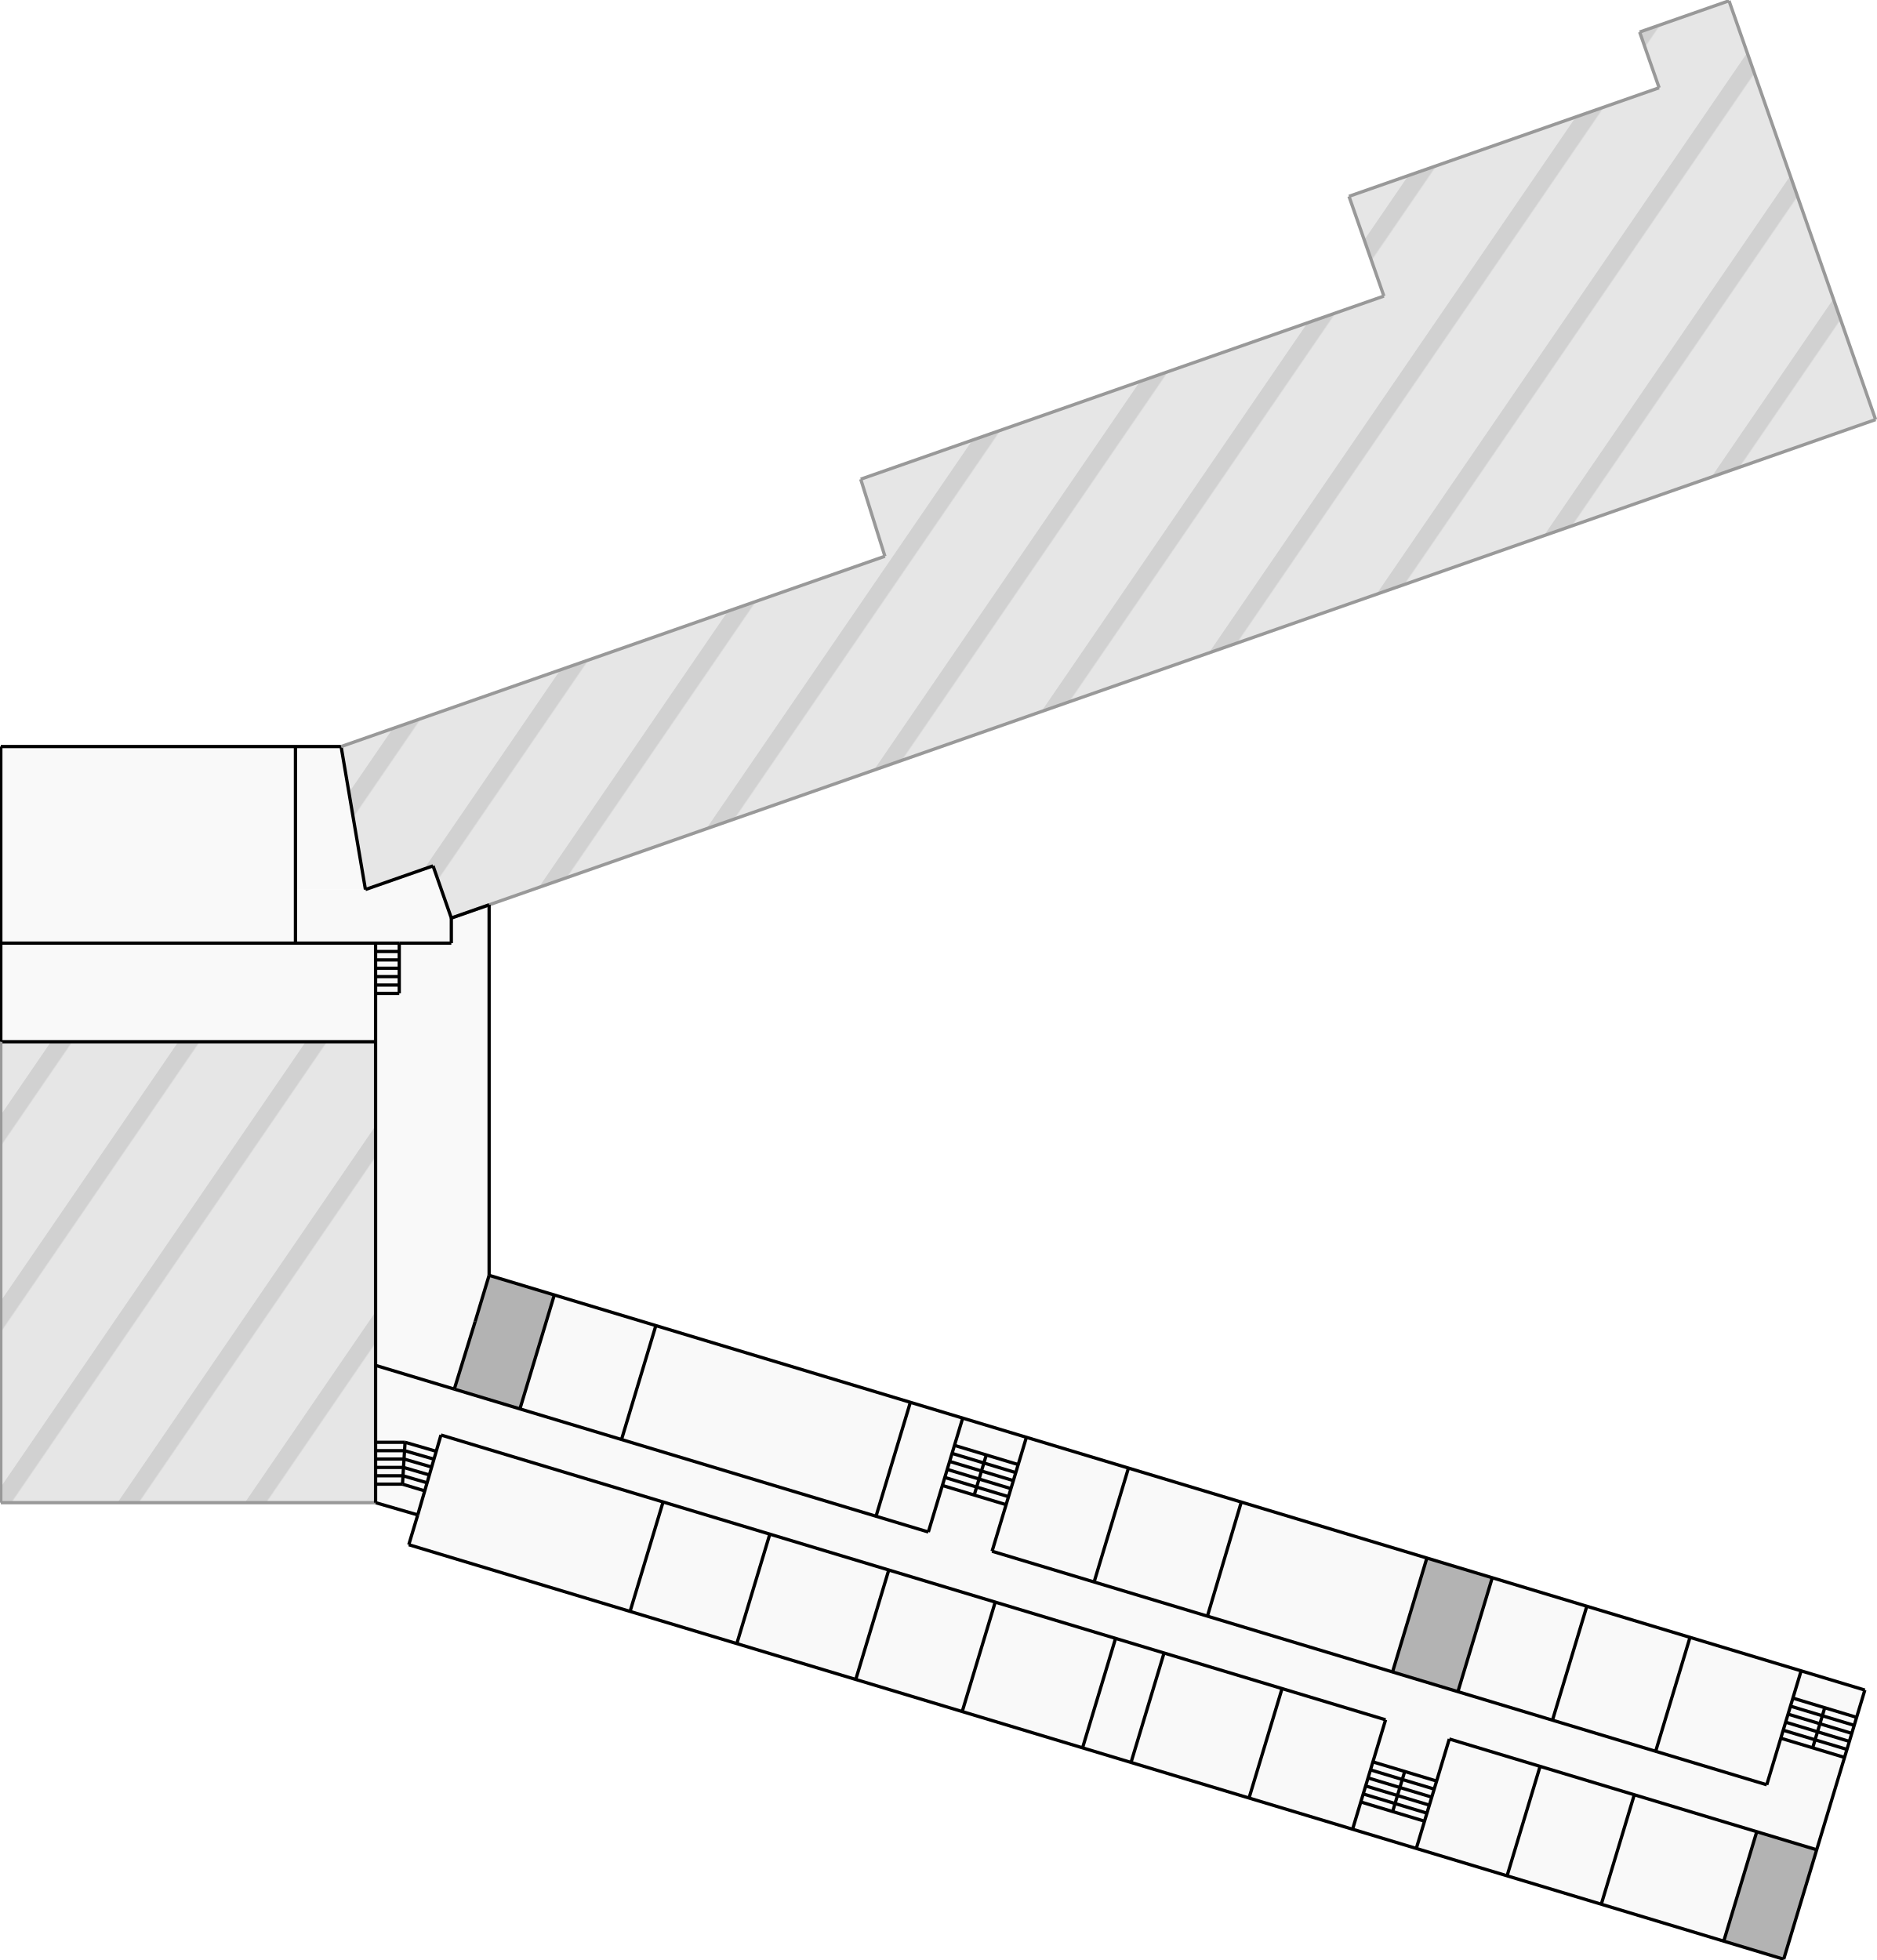
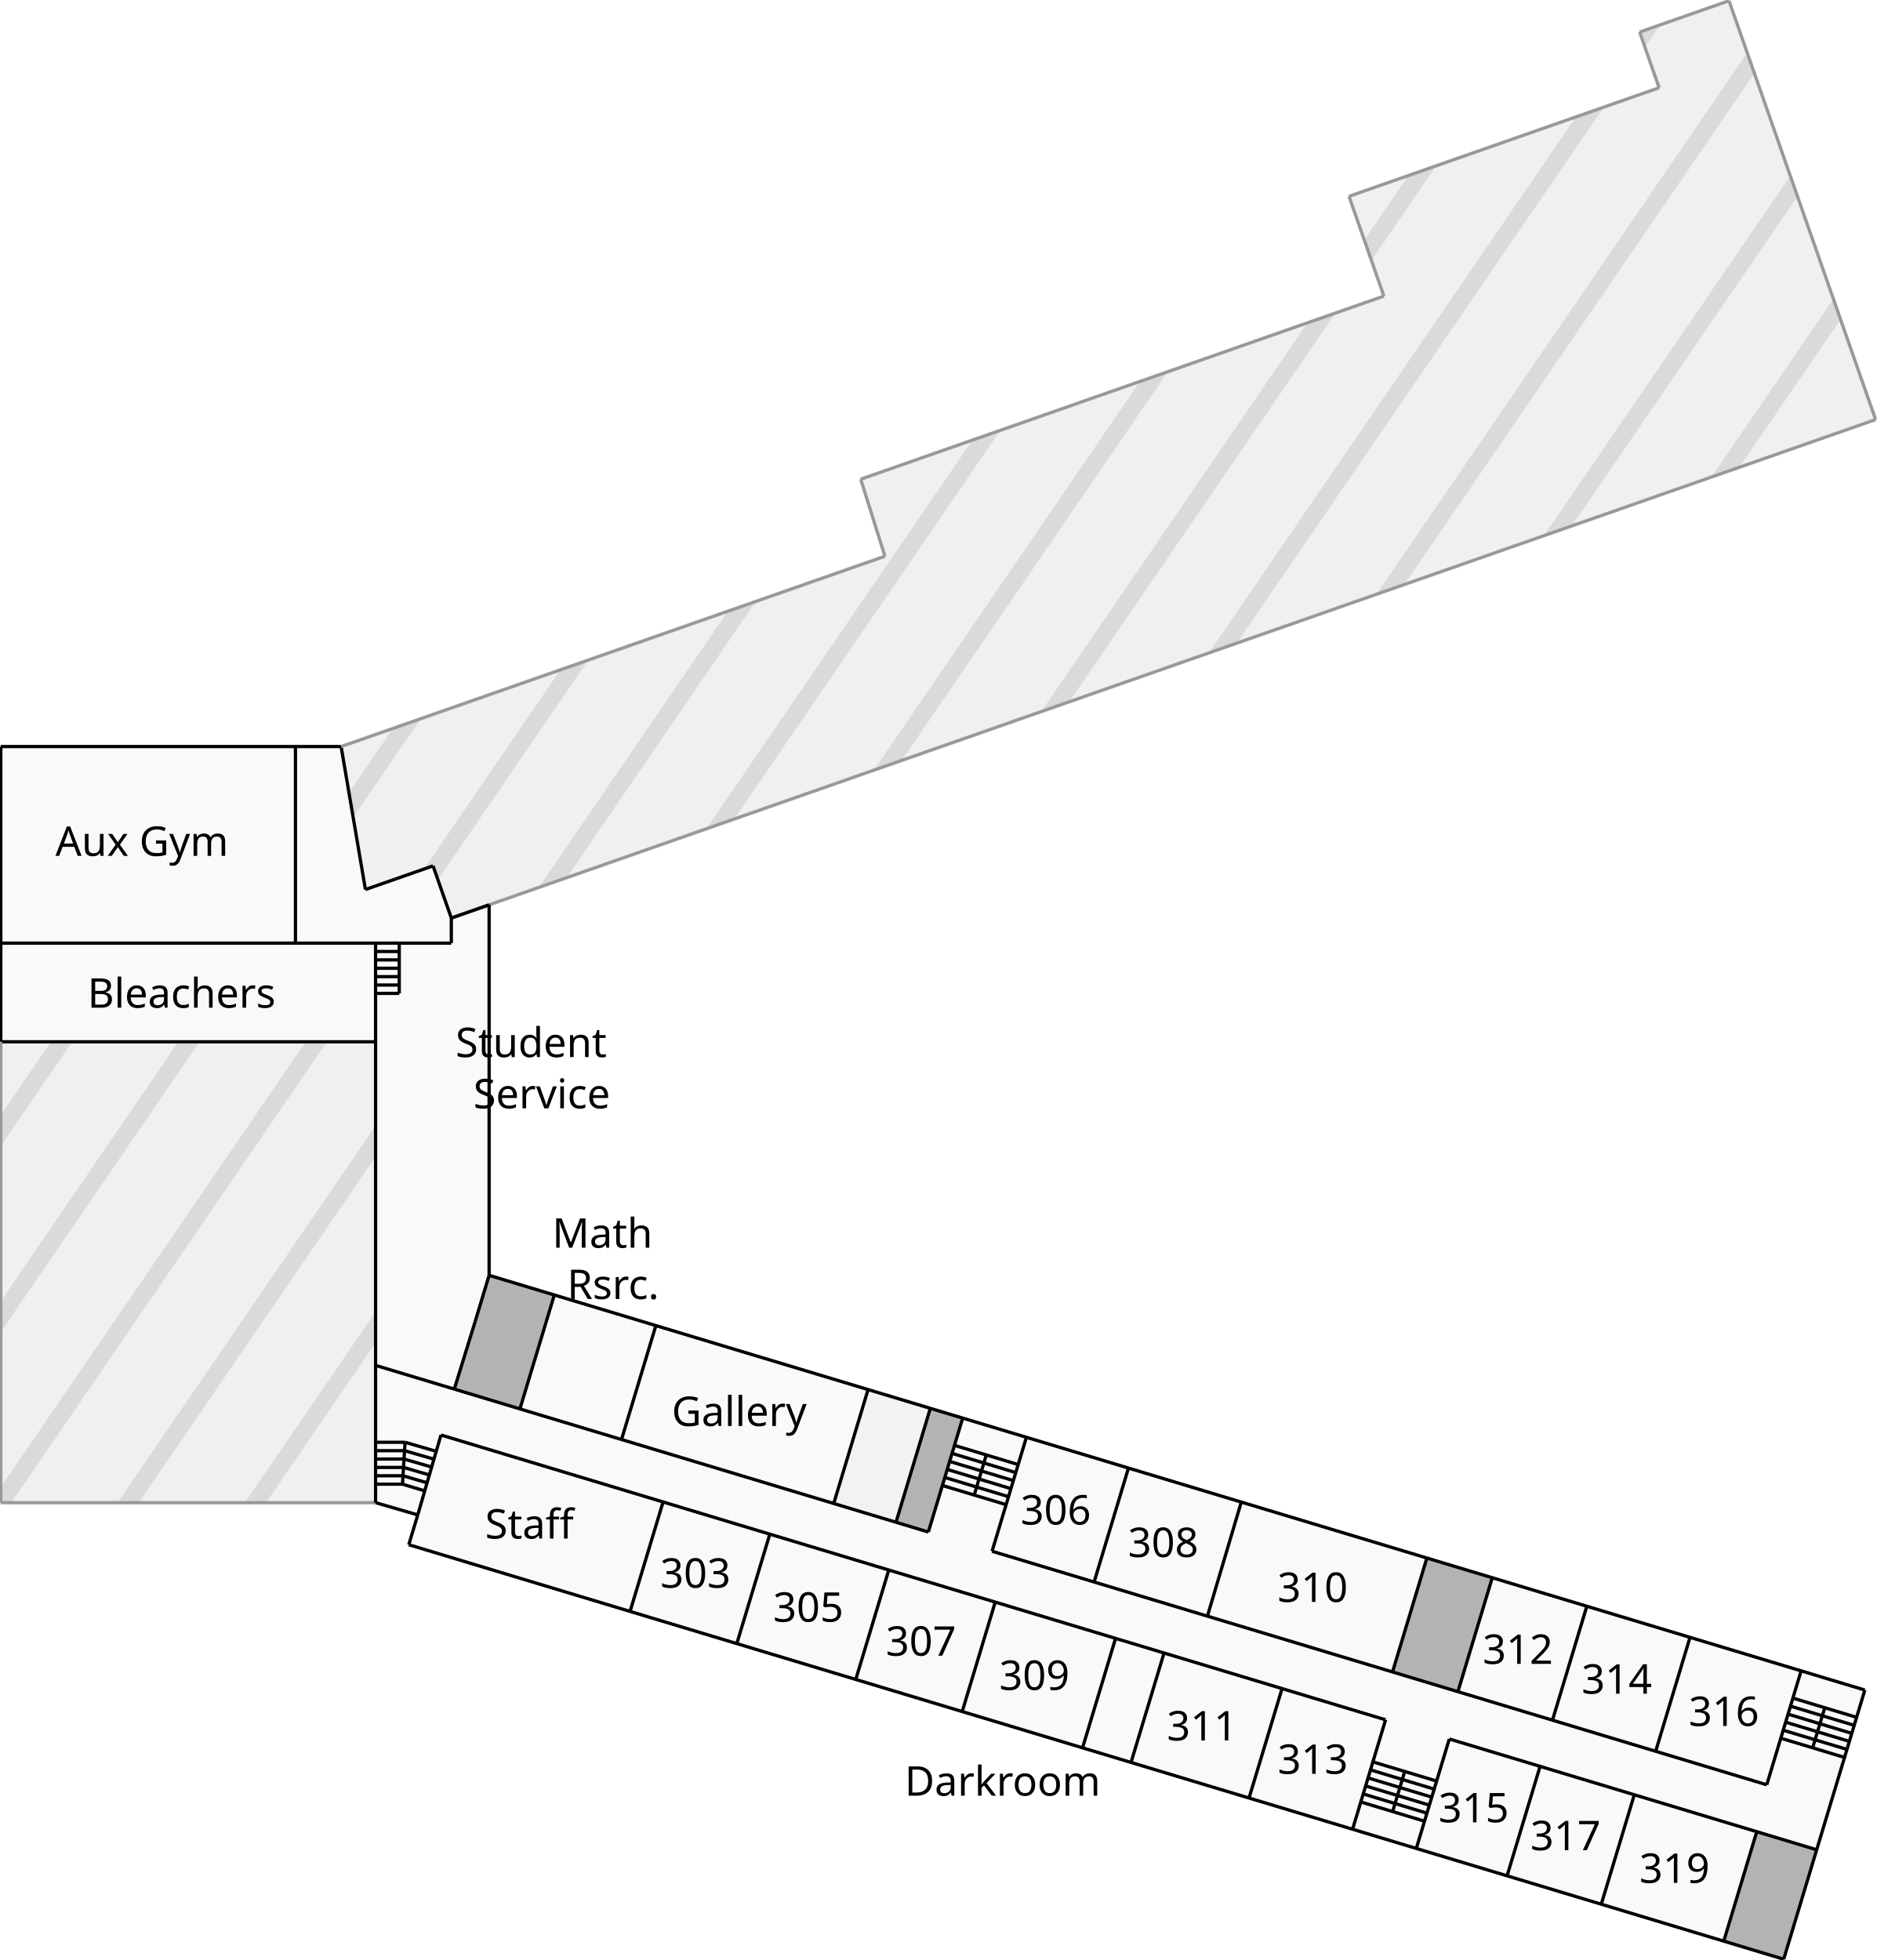
<svg xmlns="http://www.w3.org/2000/svg" xmlns:xlink="http://www.w3.org/1999/xlink" width="574.826" height="600.475" viewBox="0 0 574.826 600.475" version="1.1" id="svg1249">
  <defs id="defs1253">
-     <pattern xlink:href="#Strips1_5" id="pattern17383" patternTransform="matrix(4.427931,3.031793,-2.709962,3.957896,0,0)" />
    <pattern xlink:href="#Strips1_5" id="pattern17381" patternTransform="matrix(4.427931,3.031793,-2.709962,3.957896,0,0)" />
    <pattern patternUnits="userSpaceOnUse" width="6" height="1" patternTransform="translate(0,0) scale(10,10)" id="Strips1_5">
      <rect style="fill:black;stroke:none" x="0" y="-0.5" width="1" height="2" id="rect14198" />
    </pattern>
  </defs>
  <g id="layer4">
-     <path style="fill:#e6e6e6;stroke:none;stroke-width:6.293;stop-color:#000000" d="m 529.68,0.236 44.91,128.31 -436.33,152.71 -5.6,-15.98 -20.71,7.24 -7.45,-43.8 166.59,-58.3 -7.41,-23.61 160.27,-56.1 -10.69,-30.56 95.01,-33.26 -5.97,-17.07 z" id="path6468" />
-     <path style="fill:#e6e6e6;stroke:none;stroke-width:6.293;stop-color:#000000" d="m 0.25,319.166 h 114.81 v 141.2 H 0.25 Z" id="path12494" />
    <path style="fill:#b3b3b3;stroke:none;stroke-width:6.293;stop-color:#000000" d="m 538.18,561.166 18.36,5.54 -10.11,33.53 -18.36,-5.54 z" id="path12503" />
    <path style="fill:#b3b3b3;stroke:none;stroke-width:6.293;stop-color:#000000" d="m 457.15,483.366 -20.03,-6.04 -10.52,34.9 20.03,6.04 z" id="path12505" />
    <path style="fill:#b3b3b3;stroke:none;stroke-width:6.293;stop-color:#000000" d="m 149.84,390.716 19.97,6.02 -10.53,34.9 c 0,0 -20.11,-6.06 -20.11,-6.06 z" id="path12507" />
-     <path style="opacity:0.09;fill:url(#pattern17381);fill-opacity:1;stroke:none;stroke-width:6.293;stop-color:#000000" d="m 529.68,0.236 44.91,128.31 -436.33,152.71 -5.6,-15.98 -20.71,7.24 -7.45,-43.8 166.59,-58.3 -7.41,-23.61 160.27,-56.1 -10.69,-30.56 95.01,-33.26 -5.97,-17.07 z" id="path15148" />
-     <path style="opacity:0.09;fill:url(#pattern17383);fill-opacity:1;stroke:none;stroke-width:6.293;stop-color:#000000" d="m 0.25,319.166 h 114.81 v 141.2 H 0.25 Z" id="path15150" />
+     <path style="fill:#b3b3b3;stroke:none;stop-color:#000000" d="m 285.006,431.462 9.914,2.993 -10.521,34.9 c 0,0 -9.913,-2.986 -9.912,-2.987 3.3e-4,-10e-4 10.519,-34.906 10.519,-34.906 z" id="path2907" />
+     <path style="opacity:0.15;fill:#999999;fill-opacity:1;stroke:none;stroke-width:6.293;stop-color:#000000" d="m 529.68,0.236 44.91,128.31 -436.33,152.71 -5.6,-15.98 -20.71,7.24 -7.45,-43.8 166.59,-58.3 -7.41,-23.61 160.27,-56.1 -10.69,-30.56 95.01,-33.26 -5.97,-17.07 z" id="path6468" />
+     <path style="opacity:0.15;fill:#999999;fill-opacity:1;stroke:none;stroke-width:6.293;stop-color:#000000" d="m 0.25,319.166 h 114.81 v 141.2 H 0.25 Z" id="path12494" />
+     <path id="path15148" style="opacity:0.09;fill:url(#pattern17381);fill-opacity:1;stroke:none;stroke-width:6.293;stop-color:#000000" d="M 529.68 0.236 L 502.301 9.816 L 508.27 26.887 L 413.26 60.146 L 423.949 90.705 L 263.68 146.807 L 271.09 170.416 L 104.5 228.717 L 111.949 272.516 L 132.66 265.275 L 138.26 281.256 L 574.59 128.547 L 529.68 0.236 z M 0.25 319.166 L 0.25 460.365 L 115.061 460.365 L 115.061 319.166 L 0.25 319.166 z " />
  </g>
  <g id="layer3">
    <path style="fill:#f9f9f9;stroke:none;stroke-width:6.293;stop-color:#000000" d="m 0.25,228.716 h 90.26 v 60.23 H 0.25 Z" id="Aux_Gym_360Photo_1_Web" />
    <path style="fill:#f9f9f9;stroke:none;stroke-width:6.293;stop-color:#000000" d="m 90.51,228.716 h 13.99 l 7.45,43.8 H 90.51 Z" id="Aux_Gym_Hallway_360Photo_Web" />
    <path style="fill:#f9f9f9;stroke:none;stroke-width:6.293;stop-color:#000000" d="m 90.51,272.516 h 21.44 l 20.71,-7.24 5.6,15.98 v 7.69 h -15.95 v 15.39 h -7.25 v -15.39 H 90.51 Z" id="North_Stairway5_360Photo_Web" />
    <path style="fill:#f9f9f9;stroke:none;stroke-width:6.293;stop-color:#000000" d="m 115.06,288.946 v 30.22 H 0.25 v -30.22 z" id="North_Bleachers_360Photo_1_Web" />
    <path style="fill:#f9f9f9;stroke:none;stroke-width:6.293;stop-color:#000000" d="m 149.84,277.206 -11.58,4.05 v 7.69 h -15.95 v 15.39 h -7.25 v 113.97 l 24.11,7.27 10.67,-34.86 z" id="Student_Services_360Photo_1_Web" />
    <path style="fill:#f9f9f9;stroke:none;stroke-width:6.293;stop-color:#000000" d="m 169.81,396.736 31.11,9.38 -10.52,34.91 -31.12,-9.39 z" id="path12862" />
-     <path style="fill:#f9f9f9;stroke:none;stroke-width:6.293;stop-color:#000000" d="m 200.92,406.116 77.97,23.5 -10.52,34.91 -77.97,-23.5 z" id="Gallery_360Photo_1_Web" />
-     <path style="fill:#f9f9f9;stroke:none;stroke-width:6.293;stop-color:#000000" d="m 278.89,429.616 16.03,4.84 -10.52,34.9 -16.03,-4.83 z" id="path12866" />
+     <path style="fill:#f9f9f9;stroke:none;stroke-width:6.293;stop-color:#000000" d="m 200.92,406.116 65.011,19.599 -10.521,34.901 L 190.4,441.026 Z" id="Gallery_360Photo_1_Web" />
    <path style="fill:#f9f9f9;stroke:none;stroke-width:6.293;stop-color:#000000" d="m 294.92,434.456 -6.23,20.64 19.52,5.88 6.23,-20.64 z" id="North_Stairway3_360Photo_2_Web" />
    <path style="fill:#f9f9f9;stroke:none;stroke-width:6.293;stop-color:#000000" d="m 314.44,440.336 -10.52,34.91 31.26,9.42 10.52,-34.9 z" id="Room306_360Photo_Web" />
    <path style="fill:#f9f9f9;stroke:none;stroke-width:6.293;stop-color:#000000" d="m 345.7,449.766 34.56,10.42 -10.37,34.95 -34.71,-10.47 z" id="Room308_360Photo_Web" />
    <path style="fill:#f9f9f9;stroke:none;stroke-width:6.293;stop-color:#000000" d="m 380.26,460.186 56.86,17.14 -10.52,34.9 -56.71,-17.09 z" id="Room310_360Photo_1_Web" />
    <path style="fill:#f9f9f9;stroke:none;stroke-width:6.293;stop-color:#000000" d="m 457.15,483.366 28.97,8.73 -10.52,34.91 -28.97,-8.74 z" id="Room312_360Photo_1_Web" />
    <path style="fill:#f9f9f9;stroke:none;stroke-width:6.293;stop-color:#000000" d="m 486.12,492.096 31.61,9.53 -10.52,34.91 -31.61,-9.53 z" id="Room314_360Photo_Web" />
    <path style="fill:#f9f9f9;stroke:none;stroke-width:6.293;stop-color:#000000" d="m 517.73,501.626 34.04,10.26 -10.53,34.91 -34.03,-10.26 z" id="Room316_360Photo_Web" />
    <path style="fill:#f9f9f9;stroke:none;stroke-width:6.293;stop-color:#000000" d="m 551.77,511.886 19.52,5.89 -6.22,20.64 -19.53,-5.89 z" id="North_Stairway1_360Photo_2_Web" />
    <path style="fill:#f9f9f9;stroke:none;stroke-width:6.293;stop-color:#000000" d="m 545.54,532.526 19.53,5.89 -8.53,28.29 -112.55,-33.94 -3.89,12.89 -19.53,-5.88 3.9,-12.89 -289.38,-87.25 -1.45,5 -9.55,-2.77 h -9.03 v -23.56 l 169.34,51.05 4.29,-14.26 19.52,5.88 -4.29,14.27 237.32,71.55 z" id="North_3rd_Floor_360Video" />
    <path style="fill:#f9f9f9;stroke:none;stroke-width:6.293;stop-color:#000000" d="m 500.66,549.856 37.52,11.31 -10.11,33.53 -37.52,-11.31 z" id="Room319_360Photo_Web" />
    <path style="fill:#f9f9f9;stroke:none;stroke-width:6.293;stop-color:#000000" d="m 471.8,541.156 28.465,8.58 -9.715,33.65 -28.86,-8.7 z" id="Room317_360Photo_Web" />
    <path style="fill:#f9f9f9;stroke:none;stroke-width:6.293;stop-color:#000000" d="m 471.8,541.156 -27.81,-8.39 -10.11,33.54 27.81,8.38 z" id="Room315_360Photo_1_Web" />
    <path style="fill:#f9f9f9;stroke:none;stroke-width:6.293;stop-color:#000000" d="m 420.57,539.776 19.53,5.88 -6.22,20.65 -19.52,-5.89 z" id="North_Stairway2_360Photo_1_Web" />
    <path style="fill:#f9f9f9;stroke:none;stroke-width:6.293;stop-color:#000000" d="m 424.47,526.886 -10.11,33.53 -31.72,-9.56 10.11,-33.53 z" id="Room313_360Photo_Web" />
    <path style="fill:#f9f9f9;stroke:none;stroke-width:6.293;stop-color:#000000" d="m 392.75,517.326 -36.15,-10.9 -10.11,33.53 36.15,10.9 z" id="Room311_360Photo_Web" />
-     <path style="fill:#f9f9f9;stroke:none;stroke-width:6.293;stop-color:#000000" d="m 356.6,506.426 -14.85,-4.48 -10.11,33.53 14.85,4.48 z" id="path2426" />
+     <path style="fill:#f9f9f9;stroke:none;stroke-width:6.293;stop-color:#000000" d="m 356.6,506.426 -14.85,-4.48 -10.11,33.53 14.85,4.48 z" id="Black_Room_360Photo_1_Web" />
    <path style="fill:#f9f9f9;stroke:none;stroke-width:6.293;stop-color:#000000" d="m 341.75,501.946 -10.11,33.53 -36.87,-11.11 10.11,-33.53 z" id="Room309_360Photo_1_Web" />
    <path style="fill:#f9f9f9;stroke:none;stroke-width:6.293;stop-color:#000000" d="m 304.88,490.836 -32.61,-9.84 -10.11,33.54 32.61,9.83 z" id="Room307_360Photo_Web" />
    <path style="fill:#f9f9f9;stroke:none;stroke-width:6.293;stop-color:#000000" d="m 272.27,480.996 -36.44,-10.98 -10.11,33.53 36.44,10.99 z" id="Room305_360Photo_Web" />
    <path style="fill:#f9f9f9;stroke:none;stroke-width:6.293;stop-color:#000000" d="m 235.83,470.016 -32.7,-9.86 -10.11,33.53 32.7,9.86 z" id="Room303_360Photo_Web" />
    <path style="fill:#f9f9f9;stroke:none;stroke-width:6.293;stop-color:#000000" d="m 203.13,460.156 -68.04,-20.52 -9.86,33.61 67.79,20.44 z" id="North_3rd_Floor_Staffroom_360Photo_1_Web" />
    <path style="fill:#f9f9f9;stroke:none;stroke-width:6.293;stop-color:#000000" d="m 133.64,444.636 -9.55,-2.77 h -9.03 v 18.5 l 12.92,3.75 z" id="North_Stairway4_360Photo_3_Web" />
+     <path style="fill:#f2f2f2;stroke:none;stop-color:#000000" d="m 265.931,425.715 19.075,5.748 -10.52,34.909 -19.075,-5.752 z" id="path14658" />
  </g>
  <g id="layer1" style="display:inline">
    <g id="g3810" style="pointer-events:none;">
      <path d="m 346.49,539.956 10.11,-33.53" fill="none" stroke="#000000" stroke-width="0.5" id="path1047" style="stroke-width:1;stroke-miterlimit:4;stroke-dasharray:none" />
      <path d="m 335.18,484.666 10.52,-34.9" fill="none" stroke="#000000" stroke-width="0.5" id="path1049" style="stroke-width:1;stroke-miterlimit:4;stroke-dasharray:none" />
      <path d="m 331.64,535.476 10.11,-33.53" fill="none" stroke="#000000" stroke-width="0.5" id="path1051" style="stroke-width:1;stroke-miterlimit:4;stroke-dasharray:none" />
      <path d="m 546.43,600.236 -421.2,-126.99" fill="none" stroke="#000000" stroke-width="0.5" id="path1053" style="stroke-width:1;stroke-miterlimit:4;stroke-dasharray:none" />
      <path d="m 571.29,517.776 -421.45,-127.06" fill="none" stroke="#000000" stroke-width="0.5" id="path1055" style="stroke-width:1;stroke-miterlimit:4;stroke-dasharray:none" />
      <path d="m 574.59,128.546 -436.33,152.71" fill="none" stroke="#000000" stroke-width="0.5" id="path1057" style="stroke-width:1;stroke-miterlimit:4;stroke-dasharray:none;stroke:#999999;stroke-opacity:1" />
      <path d="m 127.98,464.116 -12.92,-3.75" fill="none" stroke="#000000" stroke-width="0.5" id="path1059" style="stroke-width:1;stroke-miterlimit:4;stroke-dasharray:none" />
      <path d="m 125.23,473.246 2.75,-9.13" fill="none" stroke="#000000" stroke-width="0.5" id="path1061" style="stroke-width:1;stroke-miterlimit:4;stroke-dasharray:none" />
      <path d="m 502.3,9.816 5.97,17.07" fill="none" stroke="#000000" stroke-width="0.5" id="path1063" style="stroke-width:1;stroke-miterlimit:4;stroke-dasharray:none;stroke:#999999;stroke-opacity:1" />
      <path d="M 529.68,0.236 502.3,9.816" fill="none" stroke="#000000" stroke-width="0.5" id="path1065" style="stroke-width:1;stroke-miterlimit:4;stroke-dasharray:none;stroke:#999999;stroke-opacity:1" />
      <path d="M 0.25,228.716 H 104.5" fill="none" stroke="#000000" stroke-width="0.5" id="path1067" style="stroke-width:1;stroke-miterlimit:4;stroke-dasharray:none" />
      <path d="M 115.06,319.166 H 0.25" fill="none" stroke="#000000" stroke-width="0.5" id="path1069" style="stroke-width:1;stroke-miterlimit:4;stroke-dasharray:none" />
      <path d="M 122.31,288.946 H 0.25" fill="none" stroke="#000000" stroke-width="0.5" id="path1071" style="stroke-width:1;stroke-miterlimit:4;stroke-dasharray:none" />
      <path d="m 111.95,272.516 -7.45,-43.8" fill="none" stroke="#000000" stroke-width="0.5" id="path1073" style="stroke-width:1;stroke-miterlimit:4;stroke-dasharray:none" />
      <path d="m 138.26,281.256 -5.6,-15.98" fill="none" stroke="#000000" stroke-width="0.5" id="path1075" style="stroke-width:1;stroke-miterlimit:4;stroke-dasharray:none" />
      <path d="m 122.31,304.336 h -7.25" fill="none" stroke="#000000" stroke-width="0.5" id="path1077" style="stroke-width:1;stroke-miterlimit:4;stroke-dasharray:none" />
      <path d="m 111.95,272.516 20.71,-7.24" fill="none" stroke="#000000" stroke-width="0.5" id="path1079" style="stroke-width:1;stroke-miterlimit:4;stroke-dasharray:none" />
      <path d="m 271.09,170.416 -166.59,58.3" fill="none" stroke="#000000" stroke-width="0.5" id="path1081" style="stroke-width:1;stroke-miterlimit:4;stroke-dasharray:none;stroke:#999999;stroke-opacity:1" />
      <path d="m 122.31,288.946 v 15.39 z" fill="none" stroke="#000000" stroke-width="0.5" id="path1083" style="stroke-width:1;stroke-miterlimit:4;stroke-dasharray:none" />
      <path d="M 574.59,128.546 529.68,0.236" fill="none" stroke="#000000" stroke-width="0.5" id="path1085" style="stroke-width:1;stroke-miterlimit:4;stroke-dasharray:none;stroke:#999999;stroke-opacity:1" />
      <path d="m 508.27,26.886 -95.01,33.26" fill="none" stroke="#000000" stroke-width="0.5" id="path1087" style="stroke-width:1;stroke-miterlimit:4;stroke-dasharray:none;stroke:#999999;stroke-opacity:1" />
      <path d="m 423.95,90.706 -10.69,-30.56" fill="none" stroke="#000000" stroke-width="0.5" id="path1089" style="stroke-width:1;stroke-miterlimit:4;stroke-dasharray:none;stroke:#999999;stroke-opacity:1" />
      <path d="m 149.84,390.716 -4.27,14.14" fill="none" stroke="#000000" stroke-width="0.5" id="path1091" style="stroke-width:1;stroke-miterlimit:4;stroke-dasharray:none" />
      <path d="m 145.57,404.856 -6.4,20.72" fill="none" stroke="#000000" stroke-width="0.5" id="path1093" style="stroke-width:1;stroke-miterlimit:4;stroke-dasharray:none" />
      <path d="m 159.28,431.636 10.53,-34.9" fill="none" stroke="#000000" stroke-width="0.5" id="path1095" style="stroke-width:1;stroke-miterlimit:4;stroke-dasharray:none" />
      <path d="m 190.4,441.026 10.52,-34.91" fill="none" stroke="#000000" stroke-width="0.5" id="path1097" style="stroke-width:1;stroke-miterlimit:4;stroke-dasharray:none" />
      <path d="m 193.02,493.686 10.11,-33.53" fill="none" stroke="#000000" stroke-width="0.5" id="path1099" style="stroke-width:1;stroke-miterlimit:4;stroke-dasharray:none" />
      <path d="m 262.16,514.536 10.11,-33.54" fill="none" stroke="#000000" stroke-width="0.5" id="path1101" style="stroke-width:1;stroke-miterlimit:4;stroke-dasharray:none" />
      <path d="m 284.4,469.356 10.52,-34.9" fill="none" stroke="#000000" stroke-width="0.5" id="path1103" style="stroke-width:1;stroke-miterlimit:4;stroke-dasharray:none" />
      <path d="m 298.45,458.036 3.7,-12.28" fill="none" stroke="#000000" stroke-width="0.5" id="path1105" style="stroke-width:1;stroke-miterlimit:4;stroke-dasharray:none" />
-       <path d="m 268.37,464.526 10.52,-34.91" fill="none" stroke="#000000" stroke-width="0.5" id="path1107" style="stroke-width:1;stroke-miterlimit:4;stroke-dasharray:none" />
+       <path d="m 274.486,466.372 10.52,-34.91" fill="none" stroke="#000000" stroke-width="0.5" id="path1107" style="stroke-width:1;stroke-miterlimit:4;stroke-dasharray:none" />
      <path d="m 308.21,460.976 -19.52,-5.88" fill="none" stroke="#000000" stroke-width="0.5" id="path1109" style="stroke-width:1;stroke-miterlimit:4;stroke-dasharray:none" />
      <path d="m 225.72,503.546 10.11,-33.53" fill="none" stroke="#000000" stroke-width="0.5" id="path1111" style="stroke-width:1;stroke-miterlimit:4;stroke-dasharray:none" />
      <path d="m 308.95,458.526 -19.52,-5.89" fill="none" stroke="#000000" stroke-width="0.5" id="path1113" style="stroke-width:1;stroke-miterlimit:4;stroke-dasharray:none" />
      <path d="m 290.17,450.176 19.52,5.89" fill="none" stroke="#000000" stroke-width="0.5" id="path1115" style="stroke-width:1;stroke-miterlimit:4;stroke-dasharray:none" />
      <path d="m 310.43,453.606 -19.52,-5.88" fill="none" stroke="#000000" stroke-width="0.5" id="path1117" style="stroke-width:1;stroke-miterlimit:4;stroke-dasharray:none" />
      <path d="m 294.77,524.366 10.11,-33.53" fill="none" stroke="#000000" stroke-width="0.5" id="path1119" style="stroke-width:1;stroke-miterlimit:4;stroke-dasharray:none" />
      <path d="m 291.65,445.266 19.52,5.89" fill="none" stroke="#000000" stroke-width="0.5" id="path1121" style="stroke-width:1;stroke-miterlimit:4;stroke-dasharray:none" />
      <path d="m 311.92,448.696 -19.53,-5.89" fill="none" stroke="#000000" stroke-width="0.5" id="path1123" style="stroke-width:1;stroke-miterlimit:4;stroke-dasharray:none" />
      <path d="m 303.92,475.246 10.52,-34.91" fill="none" stroke="#000000" stroke-width="0.5" id="path1125" style="stroke-width:1;stroke-miterlimit:4;stroke-dasharray:none" />
      <path d="m 433.88,566.306 10.11,-33.54" fill="none" stroke="#000000" stroke-width="0.5" id="path1127" style="stroke-width:1;stroke-miterlimit:4;stroke-dasharray:none" />
      <path d="m 461.69,574.686 10.11,-33.53" fill="none" stroke="#000000" stroke-width="0.5" id="path1129" style="stroke-width:1;stroke-miterlimit:4;stroke-dasharray:none" />
      <path d="m 420.57,539.776 19.53,5.88" fill="none" stroke="#000000" stroke-width="0.5" id="path1131" style="stroke-width:1;stroke-miterlimit:4;stroke-dasharray:none" />
      <path d="m 430.33,542.716 -3.7,12.28" fill="none" stroke="#000000" stroke-width="0.5" id="path1133" style="stroke-width:1;stroke-miterlimit:4;stroke-dasharray:none" />
      <path d="m 419.83,542.226 19.53,5.89" fill="none" stroke="#000000" stroke-width="0.5" id="path1135" style="stroke-width:1;stroke-miterlimit:4;stroke-dasharray:none" />
      <path d="m 438.61,550.576 -19.52,-5.89" fill="none" stroke="#000000" stroke-width="0.5" id="path1137" style="stroke-width:1;stroke-miterlimit:4;stroke-dasharray:none" />
      <path d="m 418.35,547.146 19.52,5.88" fill="none" stroke="#000000" stroke-width="0.5" id="path1139" style="stroke-width:1;stroke-miterlimit:4;stroke-dasharray:none" />
      <path d="m 437.13,555.486 -19.52,-5.89" fill="none" stroke="#000000" stroke-width="0.5" id="path1141" style="stroke-width:1;stroke-miterlimit:4;stroke-dasharray:none" />
      <path d="m 416.87,552.056 19.52,5.89" fill="none" stroke="#000000" stroke-width="0.5" id="path1143" style="stroke-width:1;stroke-miterlimit:4;stroke-dasharray:none" />
      <path d="m 490.55,583.386 10.11,-33.53" fill="none" stroke="#000000" stroke-width="0.5" id="path1145" style="stroke-width:1;stroke-miterlimit:4;stroke-dasharray:none" />
      <path d="m 551.77,511.886 -10.53,34.91" fill="none" stroke="#000000" stroke-width="0.5" id="path1147" style="stroke-width:1;stroke-miterlimit:4;stroke-dasharray:none" />
      <path d="m 565.07,538.416 -19.53,-5.89" fill="none" stroke="#000000" stroke-width="0.5" id="path1149" style="stroke-width:1;stroke-miterlimit:4;stroke-dasharray:none" />
      <path d="m 555.31,535.476 3.7,-12.29" fill="none" stroke="#000000" stroke-width="0.5" id="path1151" style="stroke-width:1;stroke-miterlimit:4;stroke-dasharray:none" />
      <path d="m 565.81,535.956 -19.53,-5.88" fill="none" stroke="#000000" stroke-width="0.5" id="path1153" style="stroke-width:1;stroke-miterlimit:4;stroke-dasharray:none" />
      <path d="m 475.6,527.006 10.52,-34.91" fill="none" stroke="#000000" stroke-width="0.5" id="path1155" style="stroke-width:1;stroke-miterlimit:4;stroke-dasharray:none" />
      <path d="m 547.03,527.616 19.52,5.89" fill="none" stroke="#000000" stroke-width="0.5" id="path1157" style="stroke-width:1;stroke-miterlimit:4;stroke-dasharray:none" />
      <path d="m 567.29,531.046 -19.52,-5.89" fill="none" stroke="#000000" stroke-width="0.5" id="path1159" style="stroke-width:1;stroke-miterlimit:4;stroke-dasharray:none" />
      <path d="m 548.51,522.706 19.52,5.88" fill="none" stroke="#000000" stroke-width="0.5" id="path1161" style="stroke-width:1;stroke-miterlimit:4;stroke-dasharray:none" />
      <path d="m 568.77,526.136 -19.52,-5.89" fill="none" stroke="#000000" stroke-width="0.5" id="path1163" style="stroke-width:1;stroke-miterlimit:4;stroke-dasharray:none" />
      <path d="m 382.64,550.856 10.11,-33.53" fill="none" stroke="#000000" stroke-width="0.5" id="path1165" style="stroke-width:1;stroke-miterlimit:4;stroke-dasharray:none" />
      <path d="m 414.36,560.416 10.11,-33.53" fill="none" stroke="#000000" stroke-width="0.5" id="path1167" style="stroke-width:1;stroke-miterlimit:4;stroke-dasharray:none" />
      <path d="m 426.6,512.226 10.52,-34.9" fill="none" stroke="#000000" stroke-width="0.5" id="path1169" style="stroke-width:1;stroke-miterlimit:4;stroke-dasharray:none" />
      <path d="m 546.43,600.236 v 0 l 24.86,-82.46" fill="none" stroke="#000000" stroke-width="0.5" id="path1171" style="stroke-width:1;stroke-miterlimit:4;stroke-dasharray:none" />
      <path d="m 369.89,495.136 10.37,-34.95" fill="none" stroke="#000000" stroke-width="0.5" id="path1173" style="stroke-width:1;stroke-miterlimit:4;stroke-dasharray:none" />
      <path d="m 122.31,291.506 h -7.25" fill="none" stroke="#000000" stroke-width="0.5" id="path1175" style="stroke-width:1;stroke-miterlimit:4;stroke-dasharray:none" />
      <path d="m 122.31,294.076 h -7.25" fill="none" stroke="#000000" stroke-width="0.5" id="path1177" style="stroke-width:1;stroke-miterlimit:4;stroke-dasharray:none" />
      <path d="m 122.31,296.636 h -7.25" fill="none" stroke="#000000" stroke-width="0.5" id="path1179" style="stroke-width:1;stroke-miterlimit:4;stroke-dasharray:none" />
      <path d="m 122.31,299.206 h -7.25" fill="none" stroke="#000000" stroke-width="0.5" id="path1181" style="stroke-width:1;stroke-miterlimit:4;stroke-dasharray:none" />
      <path d="m 122.31,301.776 h -7.25" fill="none" stroke="#000000" stroke-width="0.5" id="path1183" style="stroke-width:1;stroke-miterlimit:4;stroke-dasharray:none" />
      <path d="m 123.3,454.696 6.82,2.06" fill="none" stroke="#000000" stroke-width="0.5" id="path1185" style="stroke-width:1;stroke-miterlimit:4;stroke-dasharray:none" />
      <path d="m 115.06,452.126 h 8.4" fill="none" stroke="#000000" stroke-width="0.5" id="path1187" style="stroke-width:1;stroke-miterlimit:4;stroke-dasharray:none" />
      <path d="m 123.46,452.126 7.38,2.15" fill="none" stroke="#000000" stroke-width="0.5" id="path1189" style="stroke-width:1;stroke-miterlimit:4;stroke-dasharray:none" />
      <path d="m 115.06,449.566 h 8.56" fill="none" stroke="#000000" stroke-width="0.5" id="path1191" style="stroke-width:1;stroke-miterlimit:4;stroke-dasharray:none" />
      <path d="m 123.62,449.566 7.91,2.31" fill="none" stroke="#000000" stroke-width="0.5" id="path1193" style="stroke-width:1;stroke-miterlimit:4;stroke-dasharray:none" />
      <path d="m 115.06,446.996 h 8.71" fill="none" stroke="#000000" stroke-width="0.5" id="path1195" style="stroke-width:1;stroke-miterlimit:4;stroke-dasharray:none" />
      <path d="m 123.77,446.996 8.47,2.46" fill="none" stroke="#000000" stroke-width="0.5" id="path1197" style="stroke-width:1;stroke-miterlimit:4;stroke-dasharray:none" />
      <path d="m 115.06,444.436 h 8.87" fill="none" stroke="#000000" stroke-width="0.5" id="path1199" style="stroke-width:1;stroke-miterlimit:4;stroke-dasharray:none" />
      <path d="m 127.98,464.116 7.11,-24.48" fill="none" stroke="#000000" stroke-width="0.5" id="path1201" style="stroke-width:1;stroke-miterlimit:4;stroke-dasharray:none" />
      <path d="m 123.93,444.436 9.01,2.61" fill="none" stroke="#000000" stroke-width="0.5" id="path1203" style="stroke-width:1;stroke-miterlimit:4;stroke-dasharray:none" />
      <path d="m 124.09,441.866 9.55,2.77" fill="none" stroke="#000000" stroke-width="0.5" id="path1205" style="stroke-width:1;stroke-miterlimit:4;stroke-dasharray:none" />
      <path d="m 115.06,441.866 h 9.03" fill="none" stroke="#000000" stroke-width="0.5" id="path1207" style="stroke-width:1;stroke-miterlimit:4;stroke-dasharray:none" />
      <path d="m 124.09,441.866 -0.79,12.83" fill="none" stroke="#000000" stroke-width="0.5" id="path1209" style="stroke-width:1;stroke-miterlimit:4;stroke-dasharray:none" />
      <path d="m 115.06,454.696 h 8.24" fill="none" stroke="#000000" stroke-width="0.5" id="path1211" style="stroke-width:1;stroke-miterlimit:4;stroke-dasharray:none" />
      <path d="M 263.68,146.806 423.95,90.706" fill="none" stroke="#000000" stroke-width="0.5" id="path1213" style="stroke-width:1;stroke-miterlimit:4;stroke-dasharray:none;stroke:#999999;stroke-opacity:1" />
      <path d="m 271.09,170.416 -7.41,-23.61" fill="none" stroke="#000000" stroke-width="0.5" id="path1215" style="stroke-width:1;stroke-miterlimit:4;stroke-dasharray:none;stroke:#999999;stroke-opacity:1" />
      <path d="m 0.25,319.166 v -90.45 z" fill="none" stroke="#000000" stroke-width="0.5" id="path1217" style="stroke-width:1;stroke-miterlimit:4;stroke-dasharray:none" />
      <path d="M 0.25,460.366 H 115.06" fill="none" stroke="#000000" stroke-width="0.5" id="path1219" style="stroke-width:1;stroke-miterlimit:4;stroke-dasharray:none;stroke:#999999;stroke-opacity:1" />
      <path d="m 138.26,281.256 v 7.69 z" fill="none" stroke="#000000" stroke-width="0.5" id="path1221" style="stroke-width:1;stroke-miterlimit:4;stroke-dasharray:none" />
      <path d="m 115.06,460.366 v -171.42 z" fill="none" stroke="#000000" stroke-width="0.5" id="path1223" style="stroke-width:1;stroke-miterlimit:4;stroke-dasharray:none" />
      <path d="m 90.51,228.716 v 60.23 z" fill="none" stroke="#000000" stroke-width="0.5" id="path1225" style="stroke-width:1;stroke-miterlimit:4;stroke-dasharray:none" />
      <path d="m 122.31,288.946 h 15.95" fill="none" stroke="#000000" stroke-width="0.5" id="path1227" style="stroke-width:1;stroke-miterlimit:4;stroke-dasharray:none" />
      <path d="m 139.17,425.576 -24.11,-7.27" fill="none" stroke="#000000" stroke-width="0.5" id="path1229" style="stroke-width:1;stroke-miterlimit:4;stroke-dasharray:none" />
      <path d="m 446.63,518.266 10.52,-34.9" fill="none" stroke="#000000" stroke-width="0.5" id="path1231" style="stroke-width:1;stroke-miterlimit:4;stroke-dasharray:none" />
      <path d="m 517.73,501.626 -10.52,34.91" fill="none" stroke="#000000" stroke-width="0.5" id="path1233" style="stroke-width:1;stroke-miterlimit:4;stroke-dasharray:none" />
      <path d="m 538.18,561.166 -10.11,33.53" fill="none" stroke="#000000" stroke-width="0.5" id="path1235" style="stroke-width:1;stroke-miterlimit:4;stroke-dasharray:none" />
      <path d="m 0.25,319.166 v 141.2 z" fill="none" stroke="#000000" stroke-width="0.5" id="path1237" style="stroke-width:1;stroke-miterlimit:4;stroke-dasharray:none;stroke:#999999;stroke-opacity:1" />
      <path d="m 149.84,390.716 v -113.51 z" fill="none" stroke="#000000" stroke-width="0.5" id="path1239" style="stroke-width:1.002;stroke-miterlimit:4;stroke-dasharray:none" />
      <path d="m 139.17,425.576 145.23,43.78" fill="none" stroke="#000000" stroke-width="0.5" id="path1241" style="stroke-width:1;stroke-miterlimit:4;stroke-dasharray:none" />
      <path d="m 303.92,475.246 237.32,71.55" fill="none" stroke="#000000" stroke-width="0.5" id="path1243" style="stroke-width:1;stroke-miterlimit:4;stroke-dasharray:none" />
      <path d="m 135.09,439.636 289.38,87.25" fill="none" stroke="#000000" stroke-width="0.5" id="path1245" style="stroke-width:1;stroke-miterlimit:4;stroke-dasharray:none" />
      <path d="m 443.99,532.766 112.55,33.94" fill="none" stroke="#000000" stroke-width="0.5" id="path1247" style="stroke-width:1;stroke-miterlimit:4;stroke-dasharray:none" />
      <path style="display:inline;opacity:1;fill:none;stroke:#000000;stroke-width:1.002;stroke-opacity:1;stop-color:#000000;stroke-dasharray:none" d="m 149.84,277.206 -11.58,4.05" id="path29923" />
+       <path style="fill:#000000;stroke:#000000;stop-color:#000000" d="m 265.931,425.715 -10.52,34.905" id="path2752" />
    </g>
  </g>
-   <g id="layer2" />
+   <g id="layer2">
+     <g id="g5457" style="pointer-events:none;">
+       <text xml:space="preserve" style="font-size:12.563px;line-height:1.25;font-family:sans-serif;text-align:center;text-anchor:middle" x="199.251" y="382.262" id="text4581">
+         <tspan id="tspan4579" x="199.251" y="382.262">Math</tspan>
+         <tspan x="199.251" y="397.966" id="tspan4583">Rsrc.</tspan>
+       </text>
+       <text xml:space="preserve" style="font-size:12.563px;line-height:1.25;font-family:sans-serif" x="205.769" y="436.875" id="text4587">
+         <tspan id="tspan4585" x="205.769" y="436.875">Gallery</tspan>
+       </text>
+       <text xml:space="preserve" style="font-size:12.563px;line-height:1.25;font-family:sans-serif" x="26.812" y="308.733" id="text4752">
+         <tspan id="tspan4750" x="26.812" y="308.733">Bleachers</tspan>
+       </text>
+       <text xml:space="preserve" style="font-size:12.563px;line-height:1.25;font-family:sans-serif" x="16.981" y="262.217" id="text4756">
+         <tspan id="tspan4754" x="16.981" y="262.217">Aux Gym</tspan>
+       </text>
+       <text xml:space="preserve" style="font-size:12.563px;line-height:1.25;font-family:sans-serif;text-align:center;text-anchor:middle" x="177.413" y="323.852" id="text4760">
+         <tspan id="tspan4758" x="177.413" y="323.852">Student</tspan>
+         <tspan x="177.413" y="339.556" id="tspan4766">Service</tspan>
+       </text>
+       <text xml:space="preserve" style="font-size:12.563px;line-height:1.25;font-family:sans-serif" x="312.658" y="467.068" id="text4938">
+         <tspan id="tspan4936" x="312.658" y="467.068">306</tspan>
+       </text>
+       <text xml:space="preserve" style="font-size:12.563px;line-height:1.25;font-family:sans-serif" x="345.568" y="477.018" id="text4938-3">
+         <tspan id="tspan4936-1" x="345.568" y="477.018">308</tspan>
+       </text>
+       <text xml:space="preserve" style="font-size:12.563px;line-height:1.25;font-family:sans-serif" x="391.353" y="490.773" id="text4938-6">
+         <tspan id="tspan4936-6" x="391.353" y="490.773">310</tspan>
+       </text>
+       <text xml:space="preserve" style="font-size:12.563px;line-height:1.25;font-family:sans-serif" x="454.223" y="509.753" id="text4938-67">
+         <tspan id="tspan4936-3" x="454.223" y="509.753">312</tspan>
+       </text>
+       <text xml:space="preserve" style="font-size:12.563px;line-height:1.25;font-family:sans-serif" x="484.513" y="518.883" id="text4938-5">
+         <tspan id="tspan4936-14" x="484.513" y="518.883">314</tspan>
+       </text>
+       <text xml:space="preserve" style="font-size:12.563px;line-height:1.25;font-family:sans-serif" x="517.338" y="528.778" id="text4938-4">
+         <tspan id="tspan4936-2" x="517.338" y="528.778">316</tspan>
+       </text>
+       <text xml:space="preserve" style="font-size:12.563px;line-height:1.25;font-family:sans-serif" x="502.213" y="576.843" id="text4938-9">
+         <tspan id="tspan4936-24" x="502.213" y="576.843">319</tspan>
+       </text>
+       <text xml:space="preserve" style="font-size:12.563px;line-height:1.25;font-family:sans-serif" x="468.825" y="566.838" id="text4938-1">
+         <tspan id="tspan4936-8" x="468.825" y="566.838">317</tspan>
+       </text>
+       <text xml:space="preserve" style="font-size:12.563px;line-height:1.25;font-family:sans-serif" x="440.688" y="558.293" id="text4938-97">
+         <tspan id="tspan4936-66" x="440.688" y="558.293">315</tspan>
+       </text>
+       <text xml:space="preserve" style="font-size:12.563px;line-height:1.25;font-family:sans-serif" x="391.403" y="543.438" id="text4938-42">
+         <tspan id="tspan4936-11" x="391.403" y="543.438">313</tspan>
+       </text>
+       <text xml:space="preserve" style="font-size:12.563px;line-height:1.25;font-family:sans-serif" x="357.468" y="533.208" id="text4938-56">
+         <tspan id="tspan4936-9" x="357.468" y="533.208">311</tspan>
+       </text>
+       <text xml:space="preserve" style="font-size:12.563px;line-height:1.25;font-family:sans-serif" x="306.108" y="517.723" id="text4938-677">
+         <tspan id="tspan4936-12" x="306.108" y="517.723">309</tspan>
+       </text>
+       <text xml:space="preserve" style="font-size:12.563px;line-height:1.25;font-family:sans-serif" x="271.368" y="507.248" id="text4938-35">
+         <tspan id="tspan4936-29" x="271.368" y="507.248">307</tspan>
+       </text>
+       <text xml:space="preserve" style="font-size:12.563px;line-height:1.25;font-family:sans-serif" x="236.843" y="496.843" id="text4938-53">
+         <tspan id="tspan4936-16" x="236.843" y="496.843">305</tspan>
+       </text>
+       <text xml:space="preserve" style="font-size:12.563px;line-height:1.25;font-family:sans-serif" x="202.273" y="486.418" id="text4938-38">
+         <tspan id="tspan4936-169" x="202.273" y="486.418">303</tspan>
+       </text>
+       <text xml:space="preserve" style="font-size:12.563px;line-height:1.25;font-family:sans-serif" x="148.608" y="471.369" id="text4938-58">
+         <tspan id="tspan4936-4" x="148.608" y="471.369">Staff</tspan>
+       </text>
+       <text xml:space="preserve" style="font-size:12.563px;line-height:1.25;font-family:sans-serif" x="277.142" y="550.133" id="text5207">
+         <tspan id="tspan5205" x="277.142" y="550.133">Darkroom</tspan>
+       </text>
+     </g>
+   </g>
</svg>
